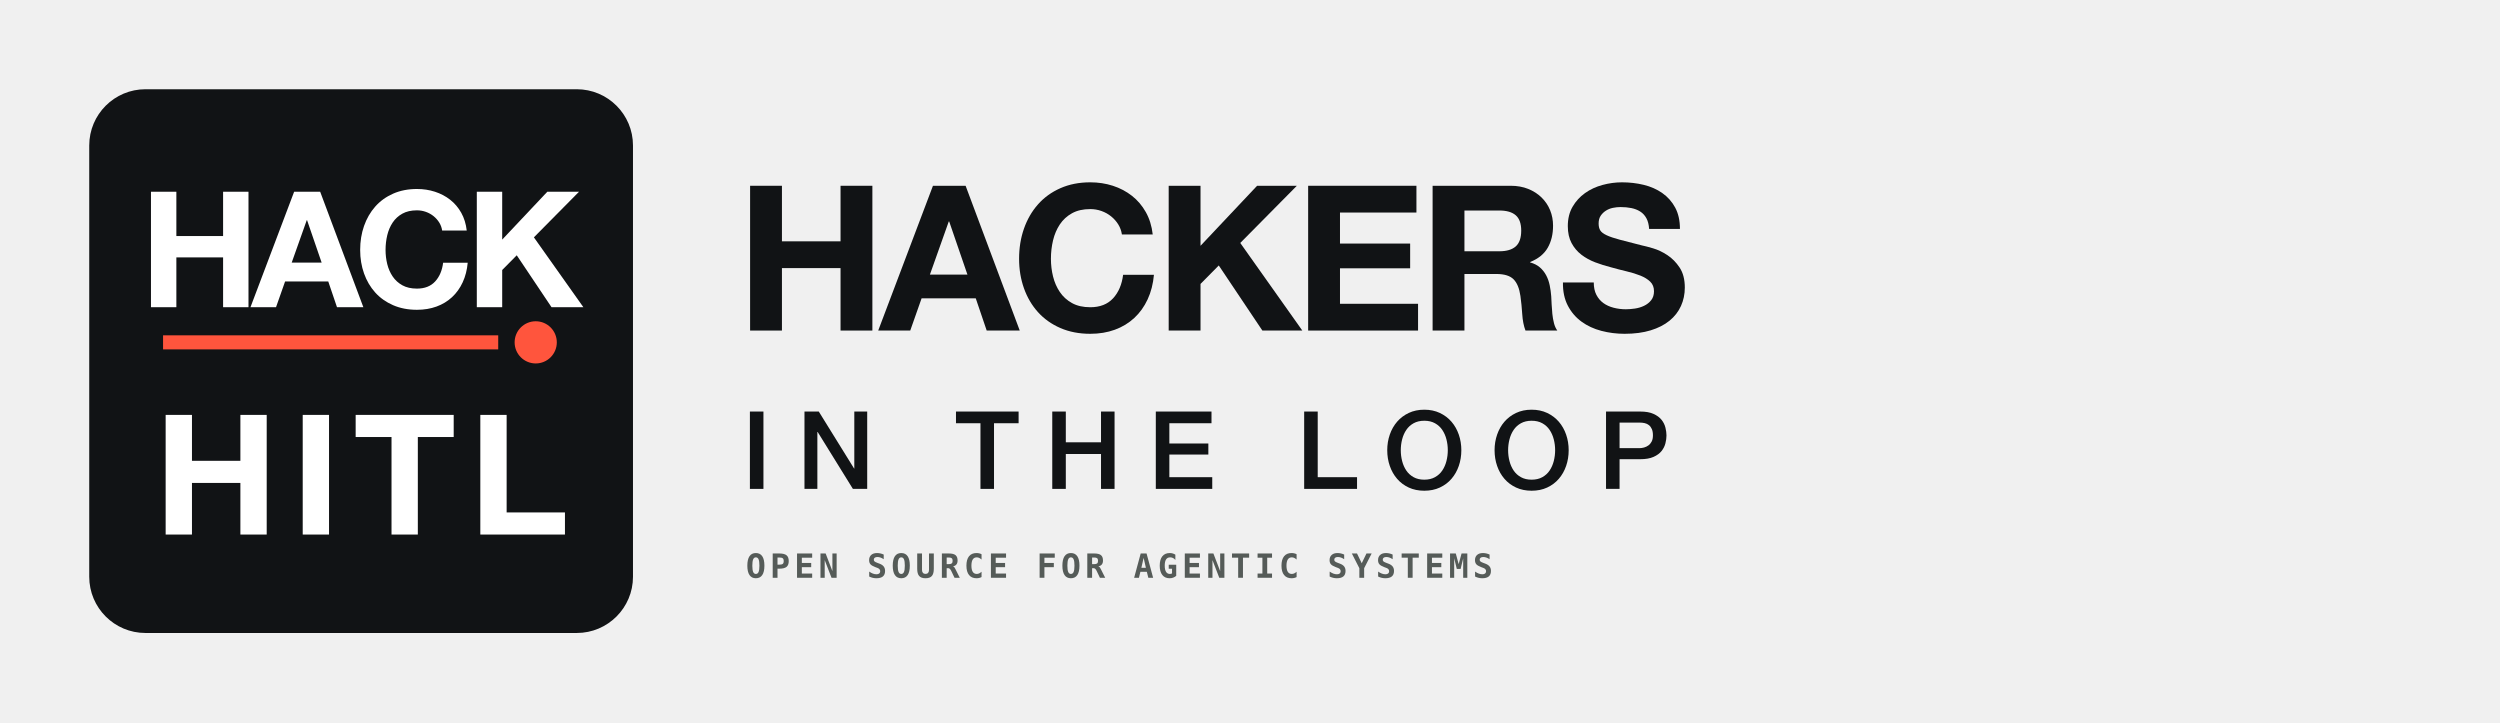
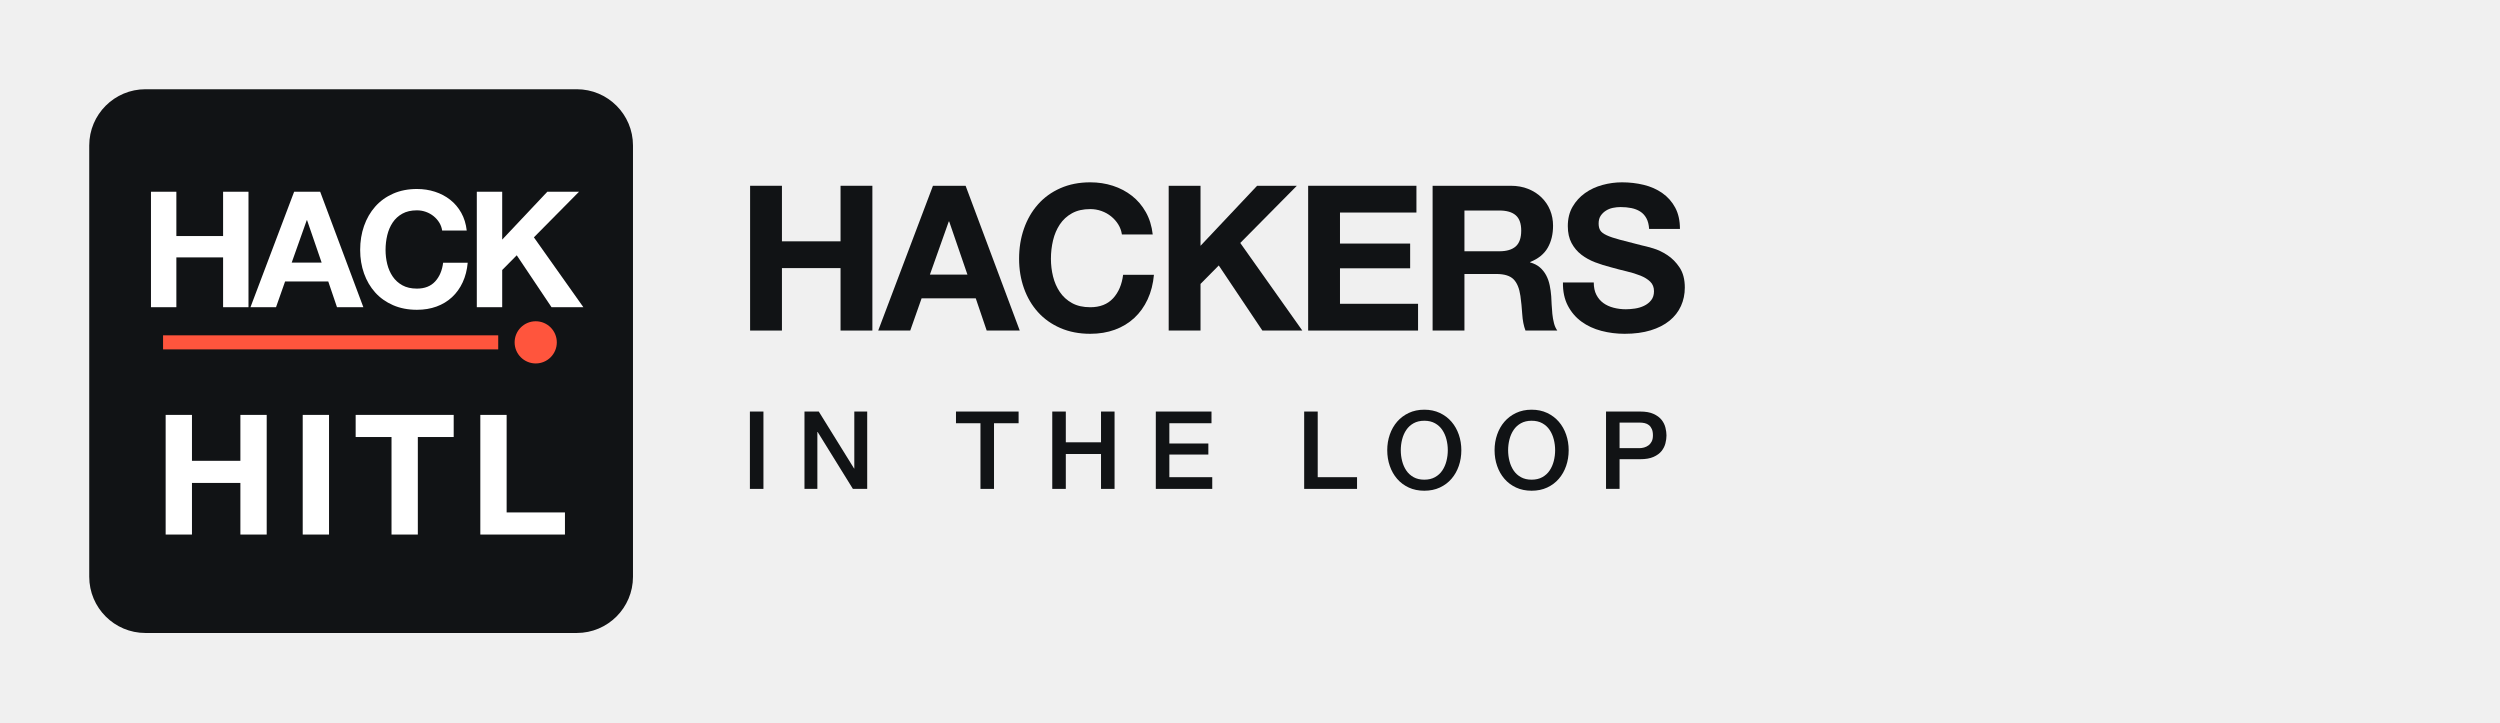
<svg xmlns="http://www.w3.org/2000/svg" width="1800" height="520" viewBox="0 0 1800 520" role="img" aria-labelledby="title desc">
  <g transform="translate(44 44) scale(.84375)">
    <rect x="24" y="24" width="464" height="464" rx="48" fill="#111315" />
    <path d="M69 714V0H226V308H515V0H672V714H515V440H226V714Z" fill="#FFFFFF" transform="translate(67.159 210) scale(0.138 -0.138)" />
    <path d="M249 276 342 538H344L434 276ZM264 714 -6 0H152L208 159H475L529 0H692L425 714Z" fill="#FFFFFF" transform="translate(162.417 210) scale(0.138 -0.138)" />
    <path d="M545 474H697Q690 536 663.0 584.0Q636 632 594.5 664.5Q553 697 500.5 714.0Q448 731 389 731Q307 731 241.5 702.0Q176 673 131.0 622.0Q86 571 62.0 502.5Q38 434 38 354Q38 276 62.0 208.5Q86 141 131.0 91.0Q176 41 241.5 12.5Q307 -16 389 -16Q455 -16 510.0 4.0Q565 24 606.0 62.0Q647 100 672.0 154.0Q697 208 703 275H551Q542 203 501.5 159.0Q461 115 389 115Q336 115 299.0 135.5Q262 156 239.0 190.0Q216 224 205.5 266.5Q195 309 195 354Q195 401 205.5 445.0Q216 489 239.0 523.5Q262 558 299.0 578.5Q336 599 389 599Q418 599 444.5 589.5Q471 580 492.0 563.0Q513 546 527.0 523.5Q541 501 545 474Z" fill="#FFFFFF" transform="translate(249.947 210) scale(0.138 -0.138)" />
    <path d="M69 714V0H226V230L316 321L531 0H728L422 432L701 714H505L226 418V714Z" fill="#FFFFFF" transform="translate(345.205 210) scale(0.138 -0.138)" />
    <rect x="87" y="234" width="286" height="12" fill="#FF553D" />
    <circle cx="405" cy="240" r="18" fill="#FF553D" />
    <path d="M69 714V0H226V308H515V0H672V714H515V440H226V714Z" fill="#FFFFFF" transform="translate(79.34 404) scale(0.143 -0.143)" />
    <path d="M69 714V0H226V714Z" fill="#FFFFFF" transform="translate(196.303 404) scale(0.143 -0.143)" />
    <path d="M227 582V0H384V582H598V714H13V582Z" fill="#FFFFFF" transform="translate(249.488 404) scale(0.143 -0.143)" />
    <path d="M69 714V0H574V132H226V714Z" fill="#FFFFFF" transform="translate(347.861 404) scale(0.143 -0.143)" />
  </g>
  <path d="M69 714V0H226V308H515V0H672V714H515V440H226V714Z" fill="#111315" transform="translate(530 238) scale(0.146 -0.146)" />
  <path d="M249 276 342 538H344L434 276ZM264 714 -6 0H152L208 159H475L529 0H692L425 714Z" fill="#111315" transform="translate(633.186 238) scale(0.146 -0.146)" />
  <path d="M545 474H697Q690 536 663.0 584.0Q636 632 594.5 664.5Q553 697 500.5 714.0Q448 731 389 731Q307 731 241.5 702.0Q176 673 131.0 622.0Q86 571 62.0 502.5Q38 434 38 354Q38 276 62.0 208.5Q86 141 131.0 91.0Q176 41 241.5 12.5Q307 -16 389 -16Q455 -16 510.0 4.0Q565 24 606.0 62.0Q647 100 672.0 154.0Q697 208 703 275H551Q542 203 501.5 159.0Q461 115 389 115Q336 115 299.0 135.5Q262 156 239.0 190.0Q216 224 205.5 266.5Q195 309 195 354Q195 401 205.5 445.0Q216 489 239.0 523.5Q262 558 299.0 578.5Q336 599 389 599Q418 599 444.5 589.5Q471 580 492.0 563.0Q513 546 527.0 523.5Q541 501 545 474Z" fill="#111315" transform="translate(728.196 238) scale(0.146 -0.146)" />
  <path d="M69 714V0H226V230L316 321L531 0H728L422 432L701 714H505L226 418V714Z" fill="#111315" transform="translate(831.382 238) scale(0.146 -0.146)" />
  <path d="M69 714V0H611V132H226V307H572V429H226V582H603V714Z" fill="#111315" transform="translate(931.794 238) scale(0.146 -0.146)" />
  <path d="M226 391V592H398Q452 592 479.0 568.5Q506 545 506 493Q506 439 479.0 415.0Q452 391 398 391ZM69 714V0H226V279H383Q442 279 468.0 253.0Q494 227 502 171Q508 128 511.0 81.0Q514 34 527 0H684Q673 15 667.5 36.5Q662 58 659.5 82.0Q657 106 656.0 129.0Q655 152 654 169Q652 196 646.5 223.0Q641 250 629.0 272.5Q617 295 598.0 311.5Q579 328 550 336V338Q610 362 636.5 408.0Q663 454 663 517Q663 558 648.5 593.5Q634 629 606.5 656.0Q579 683 540.5 698.5Q502 714 454 714Z" fill="#111315" transform="translate(1021.402 238) scale(0.146 -0.146)" />
  <path d="M176 237H24Q23 171 48.0 123.0Q73 75 115.5 44.0Q158 13 213.5 -1.5Q269 -16 328 -16Q401 -16 456.5 1.0Q512 18 549.5 48.5Q587 79 606.0 121.0Q625 163 625 212Q625 272 599.5 310.5Q574 349 539.0 372.0Q504 395 468.5 405.5Q433 416 413 420Q346 437 304.5 448.0Q263 459 239.5 470.0Q216 481 208.0 494.0Q200 507 200 528Q200 551 210.0 566.0Q220 581 235.5 591.0Q251 601 270.0 605.0Q289 609 308 609Q337 609 361.5 604.0Q386 599 405.0 587.0Q424 575 435.5 554.0Q447 533 449 501H601Q601 563 577.5 606.5Q554 650 514.0 678.0Q474 706 422.5 718.5Q371 731 315 731Q267 731 219.0 718.0Q171 705 133.0 678.0Q95 651 71.5 610.5Q48 570 48 515Q48 466 66.5 431.5Q85 397 115.0 374.0Q145 351 183.0 336.5Q221 322 261 312Q300 301 338.0 292.0Q376 283 406.0 271.0Q436 259 454.5 241.0Q473 223 473 194Q473 167 459.0 149.5Q445 132 424.0 122.0Q403 112 379.0 108.5Q355 105 334 105Q303 105 274.0 112.5Q245 120 223.5 135.5Q202 151 189.0 176.0Q176 201 176 237Z" fill="#111315" transform="translate(1121.814 238) scale(0.146 -0.146)" />
  <path d="M76 714H201V0H76Z" fill="#111315" transform="translate(534 352) scale(0.078 -0.078)" />
  <path d="M71 714H203L529 188H531V714H650V0H518L193 525H190V0H71Z" fill="#111315" transform="translate(573.684 352) scale(0.078 -0.078)" />
  <path d="M8 714H586V606H359V0H234V606H8Z" fill="#111315" transform="translate(687.684 352) scale(0.078 -0.078)" />
  <path d="M73 714H198V430H523V714H648V0H523V322H198V0H73Z" fill="#111315" transform="translate(751.938 352) scale(0.078 -0.078)" />
  <path d="M76 714H590V606H201V419H561V317H201V108H597V0H76Z" fill="#111315" transform="translate(826.254 352) scale(0.078 -0.078)" />
  <path d="M76 714H201V108H564V0H76Z" fill="#111315" transform="translate(933.078 352) scale(0.078 -0.078)" />
  <path d="M380 629Q323 629 281.5 606.0Q240 583 214.0 544.5Q188 506 175.5 457.0Q163 408 163 357Q163 306 175.5 257.0Q188 208 214.0 169.5Q240 131 281.5 108.0Q323 85 380 85Q437 85 478.5 108.0Q520 131 546.0 169.5Q572 208 584.5 257.0Q597 306 597 357Q597 408 584.5 457.0Q572 506 546.0 544.5Q520 583 478.5 606.0Q437 629 380 629ZM380 731Q460 731 523.5 701.0Q587 671 631.0 620.0Q675 569 698.5 501.0Q722 433 722 357Q722 280 698.5 212.0Q675 144 631.0 93.0Q587 42 523.5 12.5Q460 -17 380 -17Q300 -17 236.5 12.5Q173 42 129.0 93.0Q85 144 61.5 212.0Q38 280 38 357Q38 433 61.5 501.0Q85 569 129.0 620.0Q173 671 236.5 701.0Q300 731 380 731Z" fill="#111315" transform="translate(995.85 352) scale(0.078 -0.078)" />
  <path d="M380 629Q323 629 281.5 606.0Q240 583 214.0 544.5Q188 506 175.5 457.0Q163 408 163 357Q163 306 175.5 257.0Q188 208 214.0 169.5Q240 131 281.5 108.0Q323 85 380 85Q437 85 478.5 108.0Q520 131 546.0 169.5Q572 208 584.5 257.0Q597 306 597 357Q597 408 584.5 457.0Q572 506 546.0 544.5Q520 583 478.5 606.0Q437 629 380 629ZM380 731Q460 731 523.5 701.0Q587 671 631.0 620.0Q675 569 698.5 501.0Q722 433 722 357Q722 280 698.5 212.0Q675 144 631.0 93.0Q587 42 523.5 12.5Q460 -17 380 -17Q300 -17 236.5 12.5Q173 42 129.0 93.0Q85 144 61.5 212.0Q38 280 38 357Q38 433 61.5 501.0Q85 569 129.0 620.0Q173 671 236.5 701.0Q300 731 380 731Z" fill="#111315" transform="translate(1073.13 352) scale(0.078 -0.078)" />
  <path d="M76 714H391Q467 714 515.0 692.0Q563 670 589.0 637.0Q615 604 624.5 565.0Q634 526 634 493Q634 460 624.5 421.5Q615 383 589.0 350.0Q563 317 515.0 295.5Q467 274 391 274H201V0H76ZM201 376H384Q405 376 427.0 382.0Q449 388 467.5 401.5Q486 415 497.5 437.5Q509 460 509 494Q509 529 499.0 552.0Q489 575 472.0 588.5Q455 602 433.0 607.0Q411 612 386 612H201Z" fill="#111315" transform="translate(1150.41 352) scale(0.078 -0.078)" />
-   <path d="M616 1255Q503 1255 451.0 1134.5Q399 1014 399 745Q399 477 451.0 356.5Q503 236 616 236Q730 236 782.0 356.5Q834 477 834 745Q834 1014 782.0 1134.5Q730 1255 616 1255ZM92 745Q92 1128 224.5 1324.0Q357 1520 616 1520Q876 1520 1008.5 1324.0Q1141 1128 1141 745Q1141 363 1008.5 167.0Q876 -29 616 -29Q357 -29 224.5 167.0Q92 363 92 745Z" fill="#555B58" transform="translate(537 416) scale(0.01172 -0.0117188)" />
-   <path d="M457 1245V807H578Q723 807 781.5 856.0Q840 905 840 1026Q840 1147 781.5 1196.0Q723 1245 578 1245ZM162 1493H567Q876 1493 1011.5 1383.0Q1147 1273 1147 1026Q1147 779 1011.5 669.0Q876 559 567 559H457V0H162Z" fill="#555B58" transform="translate(554.4492 416) scale(0.01172 -0.0117188)" />
-   <path d="M1098 0H168V1493H1098V1233H463V911H1038V651H463V260H1098Z" fill="#555B58" transform="translate(571.8984 416) scale(0.01172 -0.0117188)" />
-   <path d="M119 1493H436L852 408V1493H1112V0H797L379 1085V0H119Z" fill="#555B58" transform="translate(589.3477 416) scale(0.01172 -0.0117188)" />
-   <path d="M510 655Q287 740 208.0 833.5Q129 927 129 1085Q129 1288 259.0 1404.0Q389 1520 616 1520Q719 1520 822.0 1496.5Q925 1473 1026 1427V1139Q931 1206 833.0 1241.0Q735 1276 639 1276Q532 1276 475.0 1233.0Q418 1190 418 1110Q418 1048 459.5 1007.5Q501 967 633 918L760 870Q940 804 1025.0 695.0Q1110 586 1110 420Q1110 194 976.5 82.5Q843 -29 573 -29Q462 -29 350.5 -2.5Q239 24 135 76V381Q253 297 363.5 256.0Q474 215 582 215Q691 215 751.0 264.5Q811 314 811 403Q811 470 771.0 520.5Q731 571 655 600Z" fill="#555B58" transform="translate(624.2461 416) scale(0.01172 -0.0117188)" />
-   <path d="M616 1255Q503 1255 451.0 1134.5Q399 1014 399 745Q399 477 451.0 356.5Q503 236 616 236Q730 236 782.0 356.5Q834 477 834 745Q834 1014 782.0 1134.5Q730 1255 616 1255ZM92 745Q92 1128 224.5 1324.0Q357 1520 616 1520Q876 1520 1008.5 1324.0Q1141 1128 1141 745Q1141 363 1008.5 167.0Q876 -29 616 -29Q357 -29 224.5 167.0Q92 363 92 745Z" fill="#555B58" transform="translate(641.6953 416) scale(0.01172 -0.0117188)" />
-   <path d="M106 551V1493H401V477Q401 365 458.0 301.5Q515 238 616 238Q717 238 774.0 301.5Q831 365 831 477V1493H1126V551Q1126 247 1005.0 109.0Q884 -29 616 -29Q349 -29 227.5 109.0Q106 247 106 551Z" fill="#555B58" transform="translate(659.1445 416) scale(0.01172 -0.0117188)" />
-   <path d="M807 705Q851 696 883.5 663.5Q916 631 963 537L1233 0H909L729 377Q721 393 708 421Q629 590 522 590H428V0H133V1493H559Q847 1493 972.5 1391.0Q1098 1289 1098 1059Q1098 905 1023.0 814.0Q948 723 807 705ZM428 1245V838H567Q688 838 740.5 885.5Q793 933 793 1042Q793 1151 741.0 1198.0Q689 1245 567 1245Z" fill="#555B58" transform="translate(676.5938 416) scale(0.01172 -0.0117188)" />
-   <path d="M1081 43Q1011 7 934.0 -11.0Q857 -29 772 -29Q470 -29 311.0 170.0Q152 369 152 745Q152 1122 311.0 1321.0Q470 1520 772 1520Q857 1520 935.0 1502.0Q1013 1484 1081 1448V1120Q1005 1190 933.5 1222.5Q862 1255 786 1255Q624 1255 541.5 1126.5Q459 998 459 745Q459 493 541.5 364.5Q624 236 786 236Q862 236 933.5 268.5Q1005 301 1081 371Z" fill="#555B58" transform="translate(694.043 416) scale(0.01172 -0.0117188)" />
-   <path d="M1098 0H168V1493H1098V1233H463V911H1038V651H463V260H1098Z" fill="#555B58" transform="translate(711.4922 416) scale(0.01172 -0.0117188)" />
-   <path d="M1112 1233H477V911H1055V651H477V0H182V1493H1112Z" fill="#555B58" transform="translate(746.3906 416) scale(0.01172 -0.0117188)" />
-   <path d="M616 1255Q503 1255 451.0 1134.5Q399 1014 399 745Q399 477 451.0 356.5Q503 236 616 236Q730 236 782.0 356.5Q834 477 834 745Q834 1014 782.0 1134.5Q730 1255 616 1255ZM92 745Q92 1128 224.5 1324.0Q357 1520 616 1520Q876 1520 1008.5 1324.0Q1141 1128 1141 745Q1141 363 1008.5 167.0Q876 -29 616 -29Q357 -29 224.5 167.0Q92 363 92 745Z" fill="#555B58" transform="translate(763.8398 416) scale(0.01172 -0.0117188)" />
-   <path d="M807 705Q851 696 883.5 663.5Q916 631 963 537L1233 0H909L729 377Q721 393 708 421Q629 590 522 590H428V0H133V1493H559Q847 1493 972.5 1391.0Q1098 1289 1098 1059Q1098 905 1023.0 814.0Q948 723 807 705ZM428 1245V838H567Q688 838 740.5 885.5Q793 933 793 1042Q793 1151 741.0 1198.0Q689 1245 567 1245Z" fill="#555B58" transform="translate(781.2891 416) scale(0.01172 -0.0117188)" />
-   <path d="M616 1223 477 612H756ZM436 1493H797L1200 0H905L813 369H418L328 0H33Z" fill="#555B58" transform="translate(816.1875 416) scale(0.01172 -0.0117188)" />
-   <path d="M872 270V555H670V803H1130V119Q1045 46 942.5 8.5Q840 -29 723 -29Q433 -29 275.0 172.5Q117 374 117 745Q117 1122 276.5 1321.0Q436 1520 737 1520Q827 1520 914.0 1494.5Q1001 1469 1077 1421V1094Q1015 1174 934.5 1214.5Q854 1255 758 1255Q590 1255 507.0 1128.5Q424 1002 424 745Q424 496 504.0 366.0Q584 236 737 236Q783 236 817.0 244.5Q851 253 872 270Z" fill="#555B58" transform="translate(833.6367 416) scale(0.01172 -0.0117188)" />
-   <path d="M1098 0H168V1493H1098V1233H463V911H1038V651H463V260H1098Z" fill="#555B58" transform="translate(851.0859 416) scale(0.01172 -0.0117188)" />
-   <path d="M119 1493H436L852 408V1493H1112V0H797L379 1085V0H119Z" fill="#555B58" transform="translate(868.5352 416) scale(0.01172 -0.0117188)" />
-   <path d="M764 0H469V1235H90V1493H1143V1235H764Z" fill="#555B58" transform="translate(885.9844 416) scale(0.01172 -0.0117188)" />
-   <path d="M172 1233V1493H1061V1233H764V260H1061V0H172V260H469V1233Z" fill="#555B58" transform="translate(903.4336 416) scale(0.01172 -0.0117188)" />
-   <path d="M1081 43Q1011 7 934.0 -11.0Q857 -29 772 -29Q470 -29 311.0 170.0Q152 369 152 745Q152 1122 311.0 1321.0Q470 1520 772 1520Q857 1520 935.0 1502.0Q1013 1484 1081 1448V1120Q1005 1190 933.5 1222.5Q862 1255 786 1255Q624 1255 541.5 1126.5Q459 998 459 745Q459 493 541.5 364.5Q624 236 786 236Q862 236 933.5 268.5Q1005 301 1081 371Z" fill="#555B58" transform="translate(920.8828 416) scale(0.01172 -0.0117188)" />
-   <path d="M510 655Q287 740 208.0 833.5Q129 927 129 1085Q129 1288 259.0 1404.0Q389 1520 616 1520Q719 1520 822.0 1496.5Q925 1473 1026 1427V1139Q931 1206 833.0 1241.0Q735 1276 639 1276Q532 1276 475.0 1233.0Q418 1190 418 1110Q418 1048 459.5 1007.5Q501 967 633 918L760 870Q940 804 1025.0 695.0Q1110 586 1110 420Q1110 194 976.5 82.5Q843 -29 573 -29Q462 -29 350.5 -2.5Q239 24 135 76V381Q253 297 363.5 256.0Q474 215 582 215Q691 215 751.0 264.5Q811 314 811 403Q811 470 771.0 520.5Q731 571 655 600Z" fill="#555B58" transform="translate(955.7812 416) scale(0.01172 -0.0117188)" />
-   <path d="M8 1493H326L616 893L907 1493H1225L764 588V0H469V588Z" fill="#555B58" transform="translate(973.2305 416) scale(0.01172 -0.0117188)" />
-   <path d="M510 655Q287 740 208.0 833.5Q129 927 129 1085Q129 1288 259.0 1404.0Q389 1520 616 1520Q719 1520 822.0 1496.5Q925 1473 1026 1427V1139Q931 1206 833.0 1241.0Q735 1276 639 1276Q532 1276 475.0 1233.0Q418 1190 418 1110Q418 1048 459.5 1007.5Q501 967 633 918L760 870Q940 804 1025.0 695.0Q1110 586 1110 420Q1110 194 976.5 82.5Q843 -29 573 -29Q462 -29 350.5 -2.5Q239 24 135 76V381Q253 297 363.5 256.0Q474 215 582 215Q691 215 751.0 264.5Q811 314 811 403Q811 470 771.0 520.5Q731 571 655 600Z" fill="#555B58" transform="translate(990.6797 416) scale(0.01172 -0.0117188)" />
-   <path d="M764 0H469V1235H90V1493H1143V1235H764Z" fill="#555B58" transform="translate(1008.129 416) scale(0.01172 -0.0117188)" />
-   <path d="M1098 0H168V1493H1098V1233H463V911H1038V651H463V260H1098Z" fill="#555B58" transform="translate(1025.578 416) scale(0.01172 -0.0117188)" />
-   <path d="M86 1493H438L616 838L793 1493H1147V0H893V1196L735 543H500L340 1196V0H86Z" fill="#555B58" transform="translate(1043.027 416) scale(0.01172 -0.0117188)" />
-   <path d="M510 655Q287 740 208.0 833.5Q129 927 129 1085Q129 1288 259.0 1404.0Q389 1520 616 1520Q719 1520 822.0 1496.5Q925 1473 1026 1427V1139Q931 1206 833.0 1241.0Q735 1276 639 1276Q532 1276 475.0 1233.0Q418 1190 418 1110Q418 1048 459.5 1007.5Q501 967 633 918L760 870Q940 804 1025.0 695.0Q1110 586 1110 420Q1110 194 976.5 82.5Q843 -29 573 -29Q462 -29 350.5 -2.5Q239 24 135 76V381Q253 297 363.5 256.0Q474 215 582 215Q691 215 751.0 264.5Q811 314 811 403Q811 470 771.0 520.5Q731 571 655 600Z" fill="#555B58" transform="translate(1060.477 416) scale(0.01172 -0.0117188)" />
</svg>
